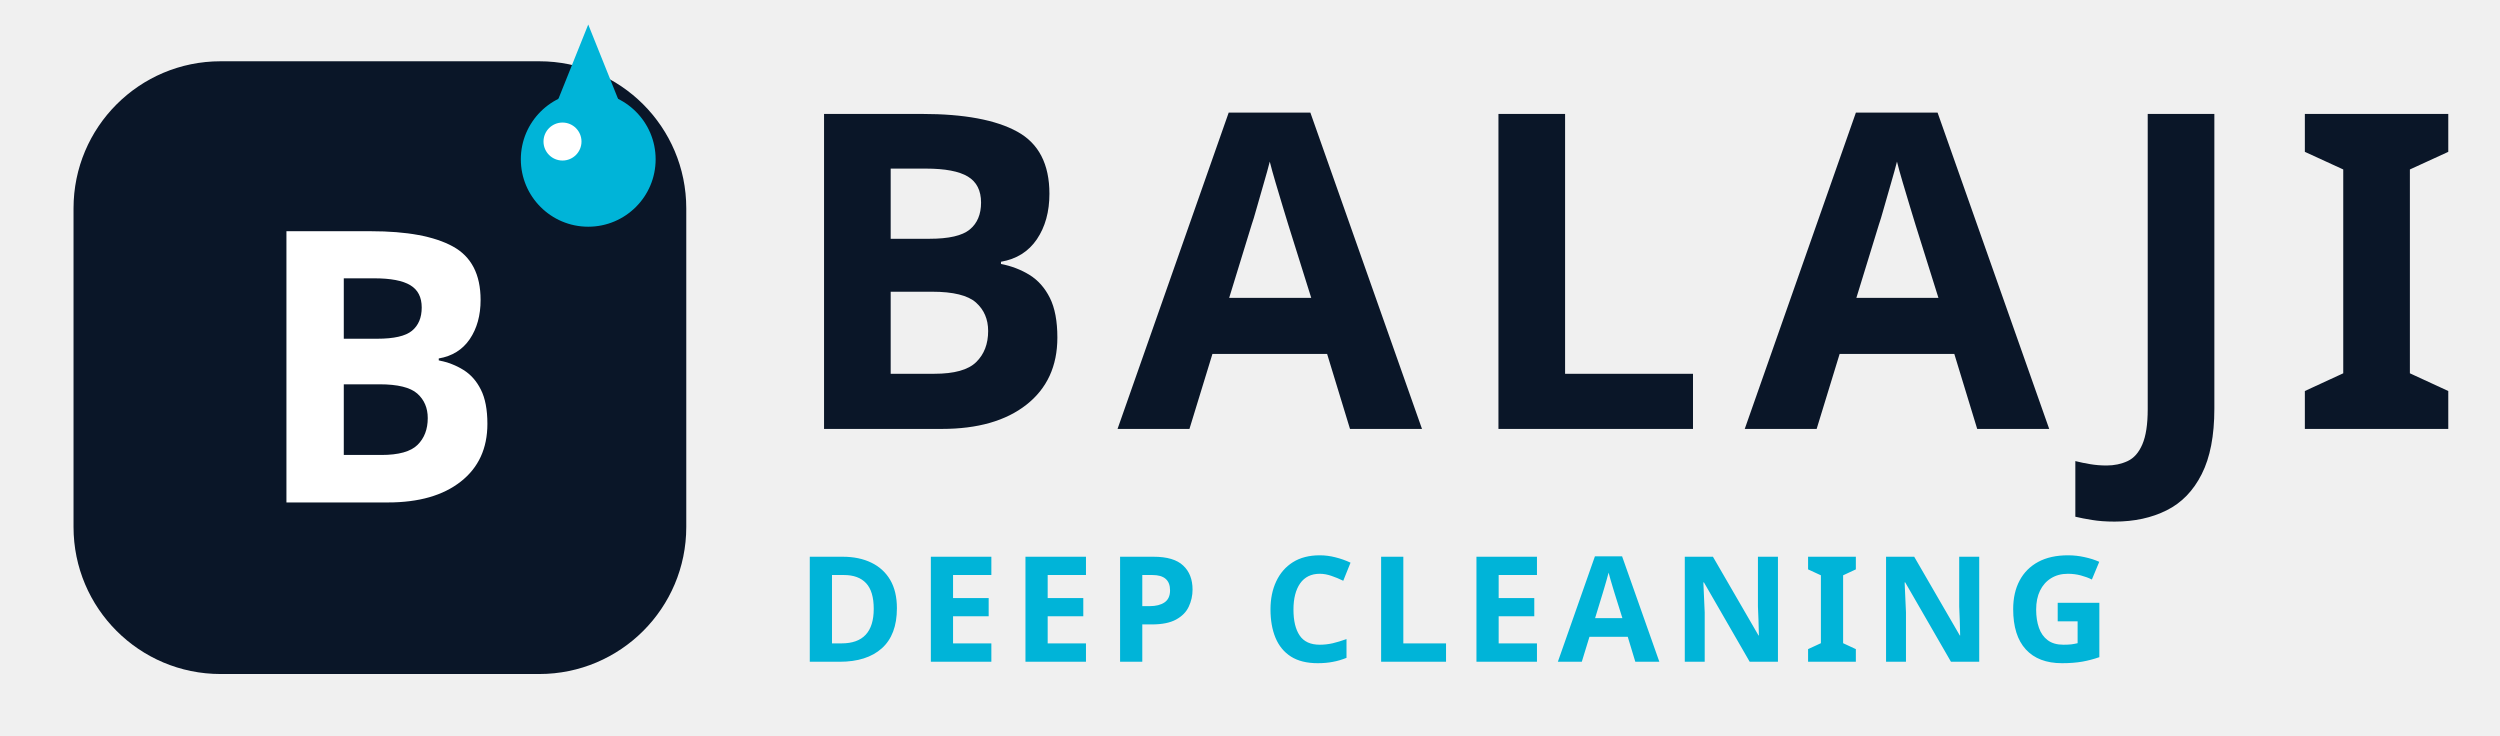
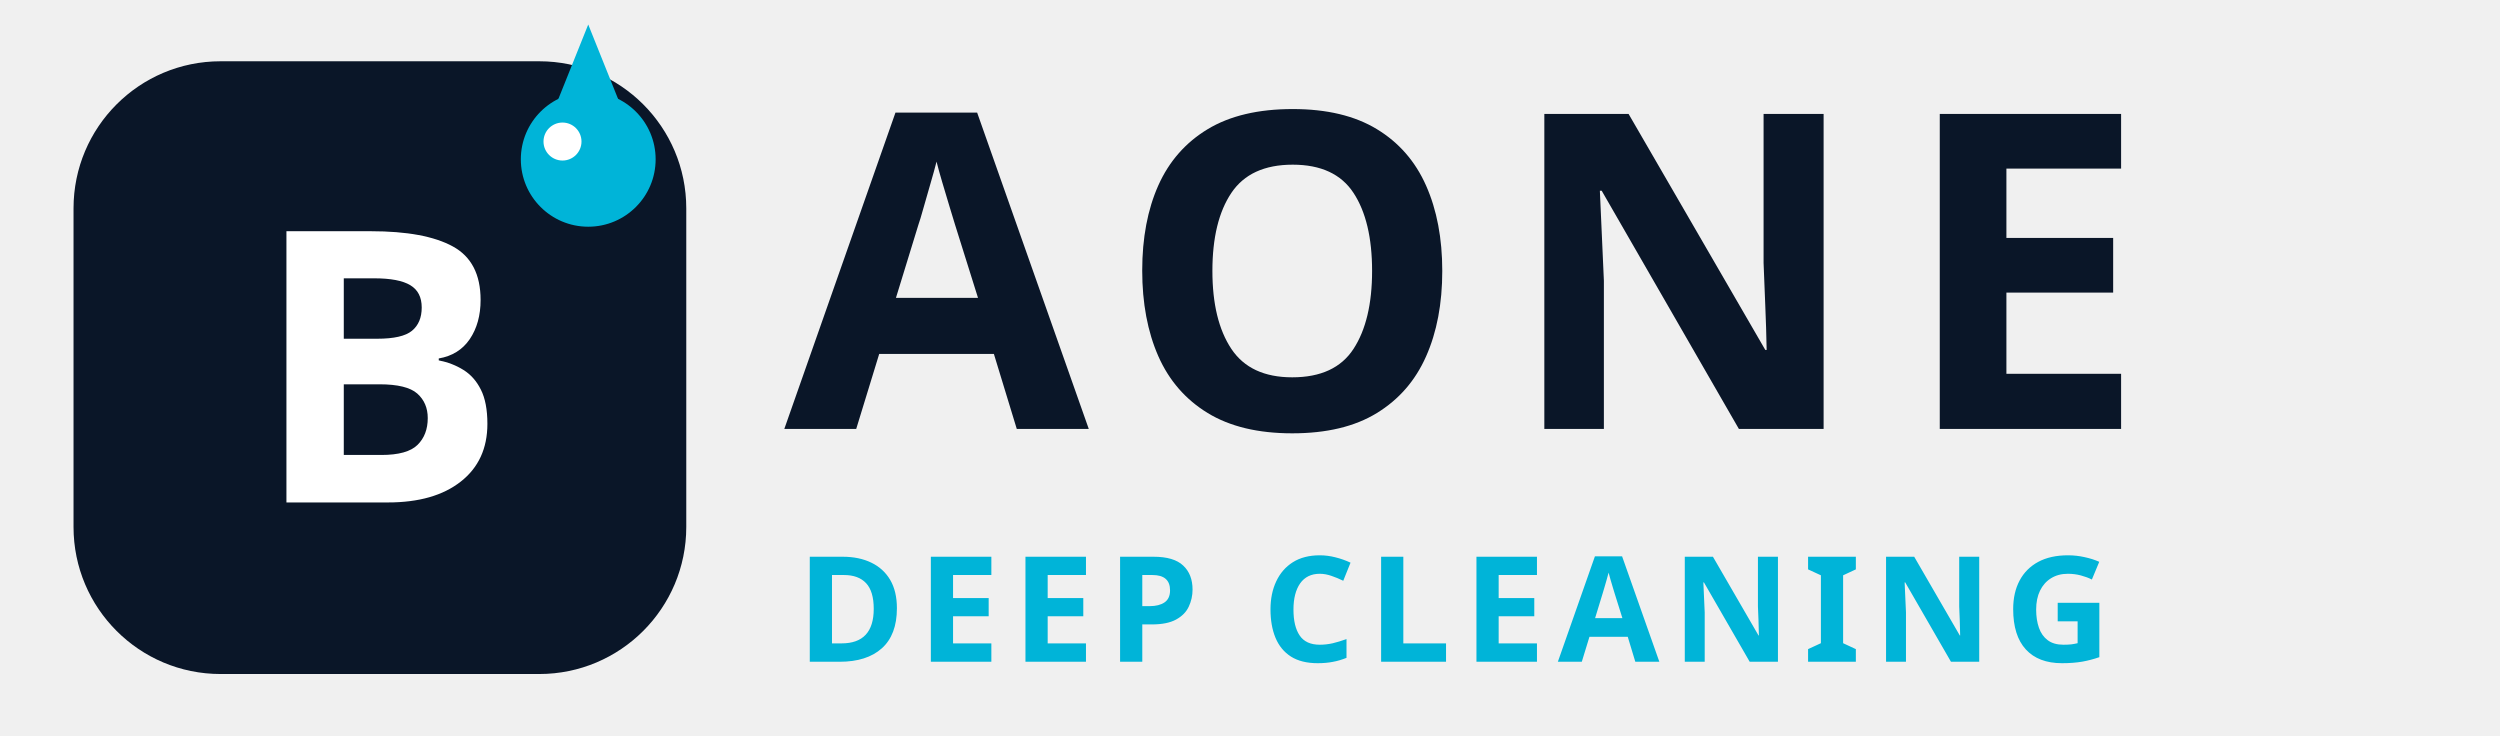
- <svg xmlns="http://www.w3.org/2000/svg" viewBox="0 0 408 120" role="img" aria-label="Balaji Deep Cleaning logo">
+ <svg xmlns="http://www.w3.org/2000/svg" viewBox="0 0 408 120" role="img" aria-label="Aone Deep Cleaning logo">
  <rect x="12" y="10" width="100" height="100" rx="24" fill="#0a1628" />
  <text x="62" y="82" text-anchor="middle" font-family="'Noto Sans', Arial, Helvetica, sans-serif" font-size="62" font-weight="800" fill="#ffffff">B</text>
  <circle cx="96" cy="26" r="11" fill="#00b4d8" />
  <polygon points="88.5,22.7 103.5,22.7 96,4" fill="#00b4d8" />
  <circle cx="91.8" cy="23.1" r="3.1" fill="#ffffff" />
-   <text x="128" y="70" font-family="'Noto Sans', Arial, Helvetica, sans-serif" font-size="72" font-weight="800" letter-spacing="6" fill="#0a1628">BALAJI</text>
+   <text x="128" y="70" font-family="'Noto Sans', Arial, Helvetica, sans-serif" font-size="72" font-weight="800" letter-spacing="6" fill="#0a1628">AONE</text>
  <text x="130" y="108" font-family="'Noto Sans', Arial, Helvetica, sans-serif" font-size="24" font-weight="700" letter-spacing="2" fill="#00b4d8">DEEP CLEANING</text>
</svg>
